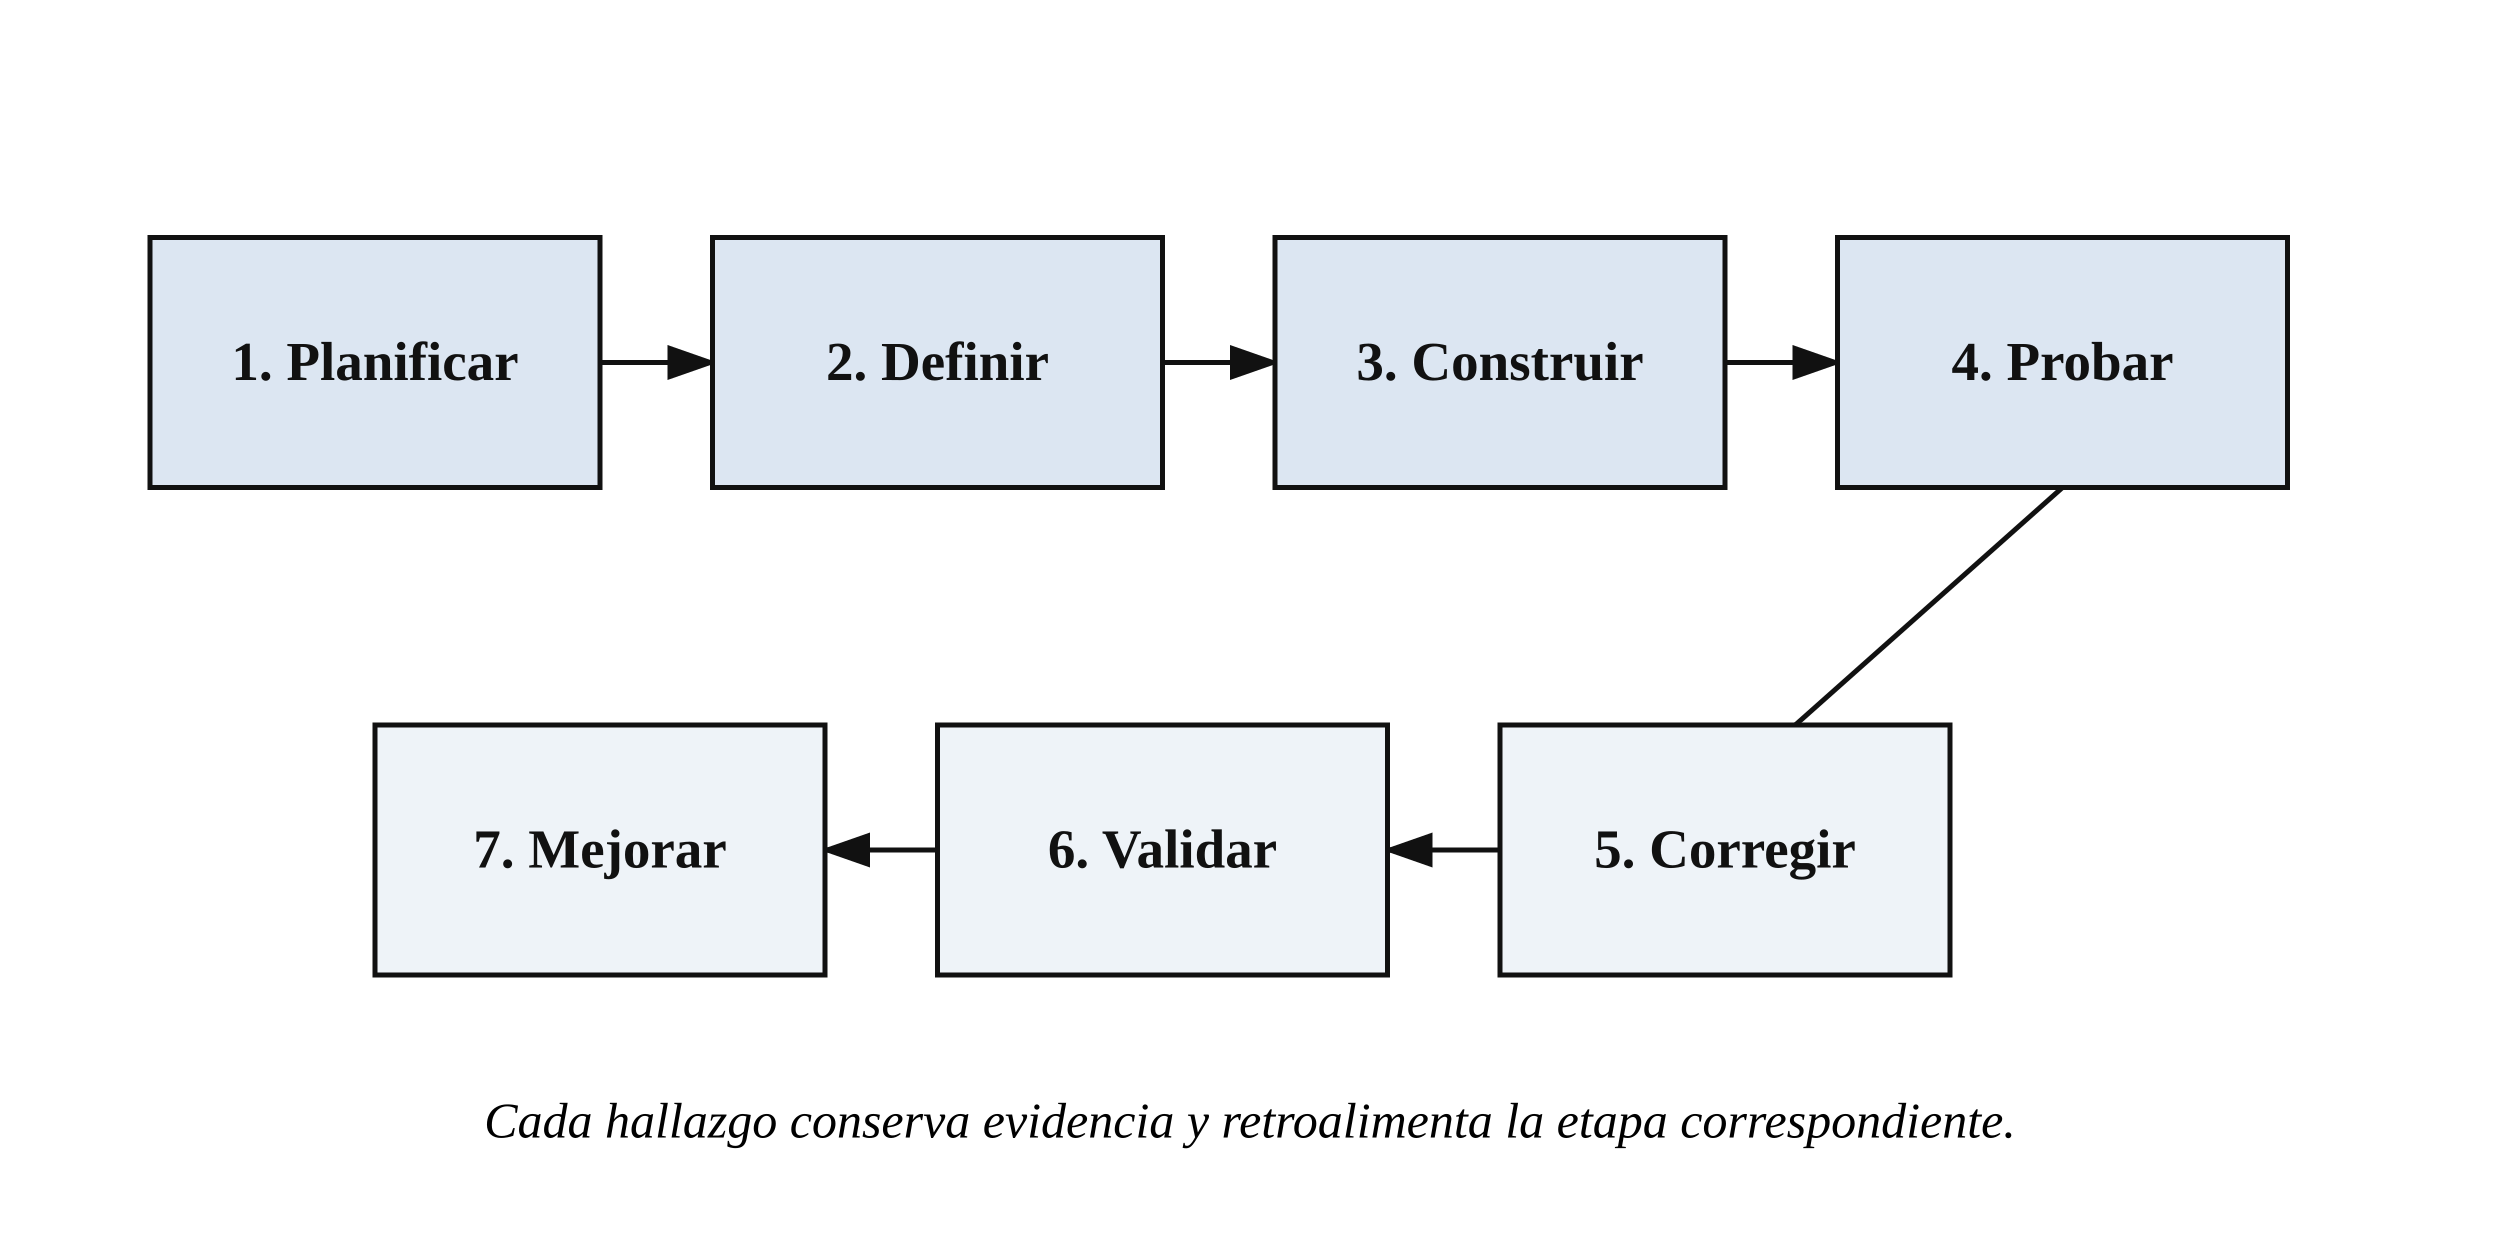
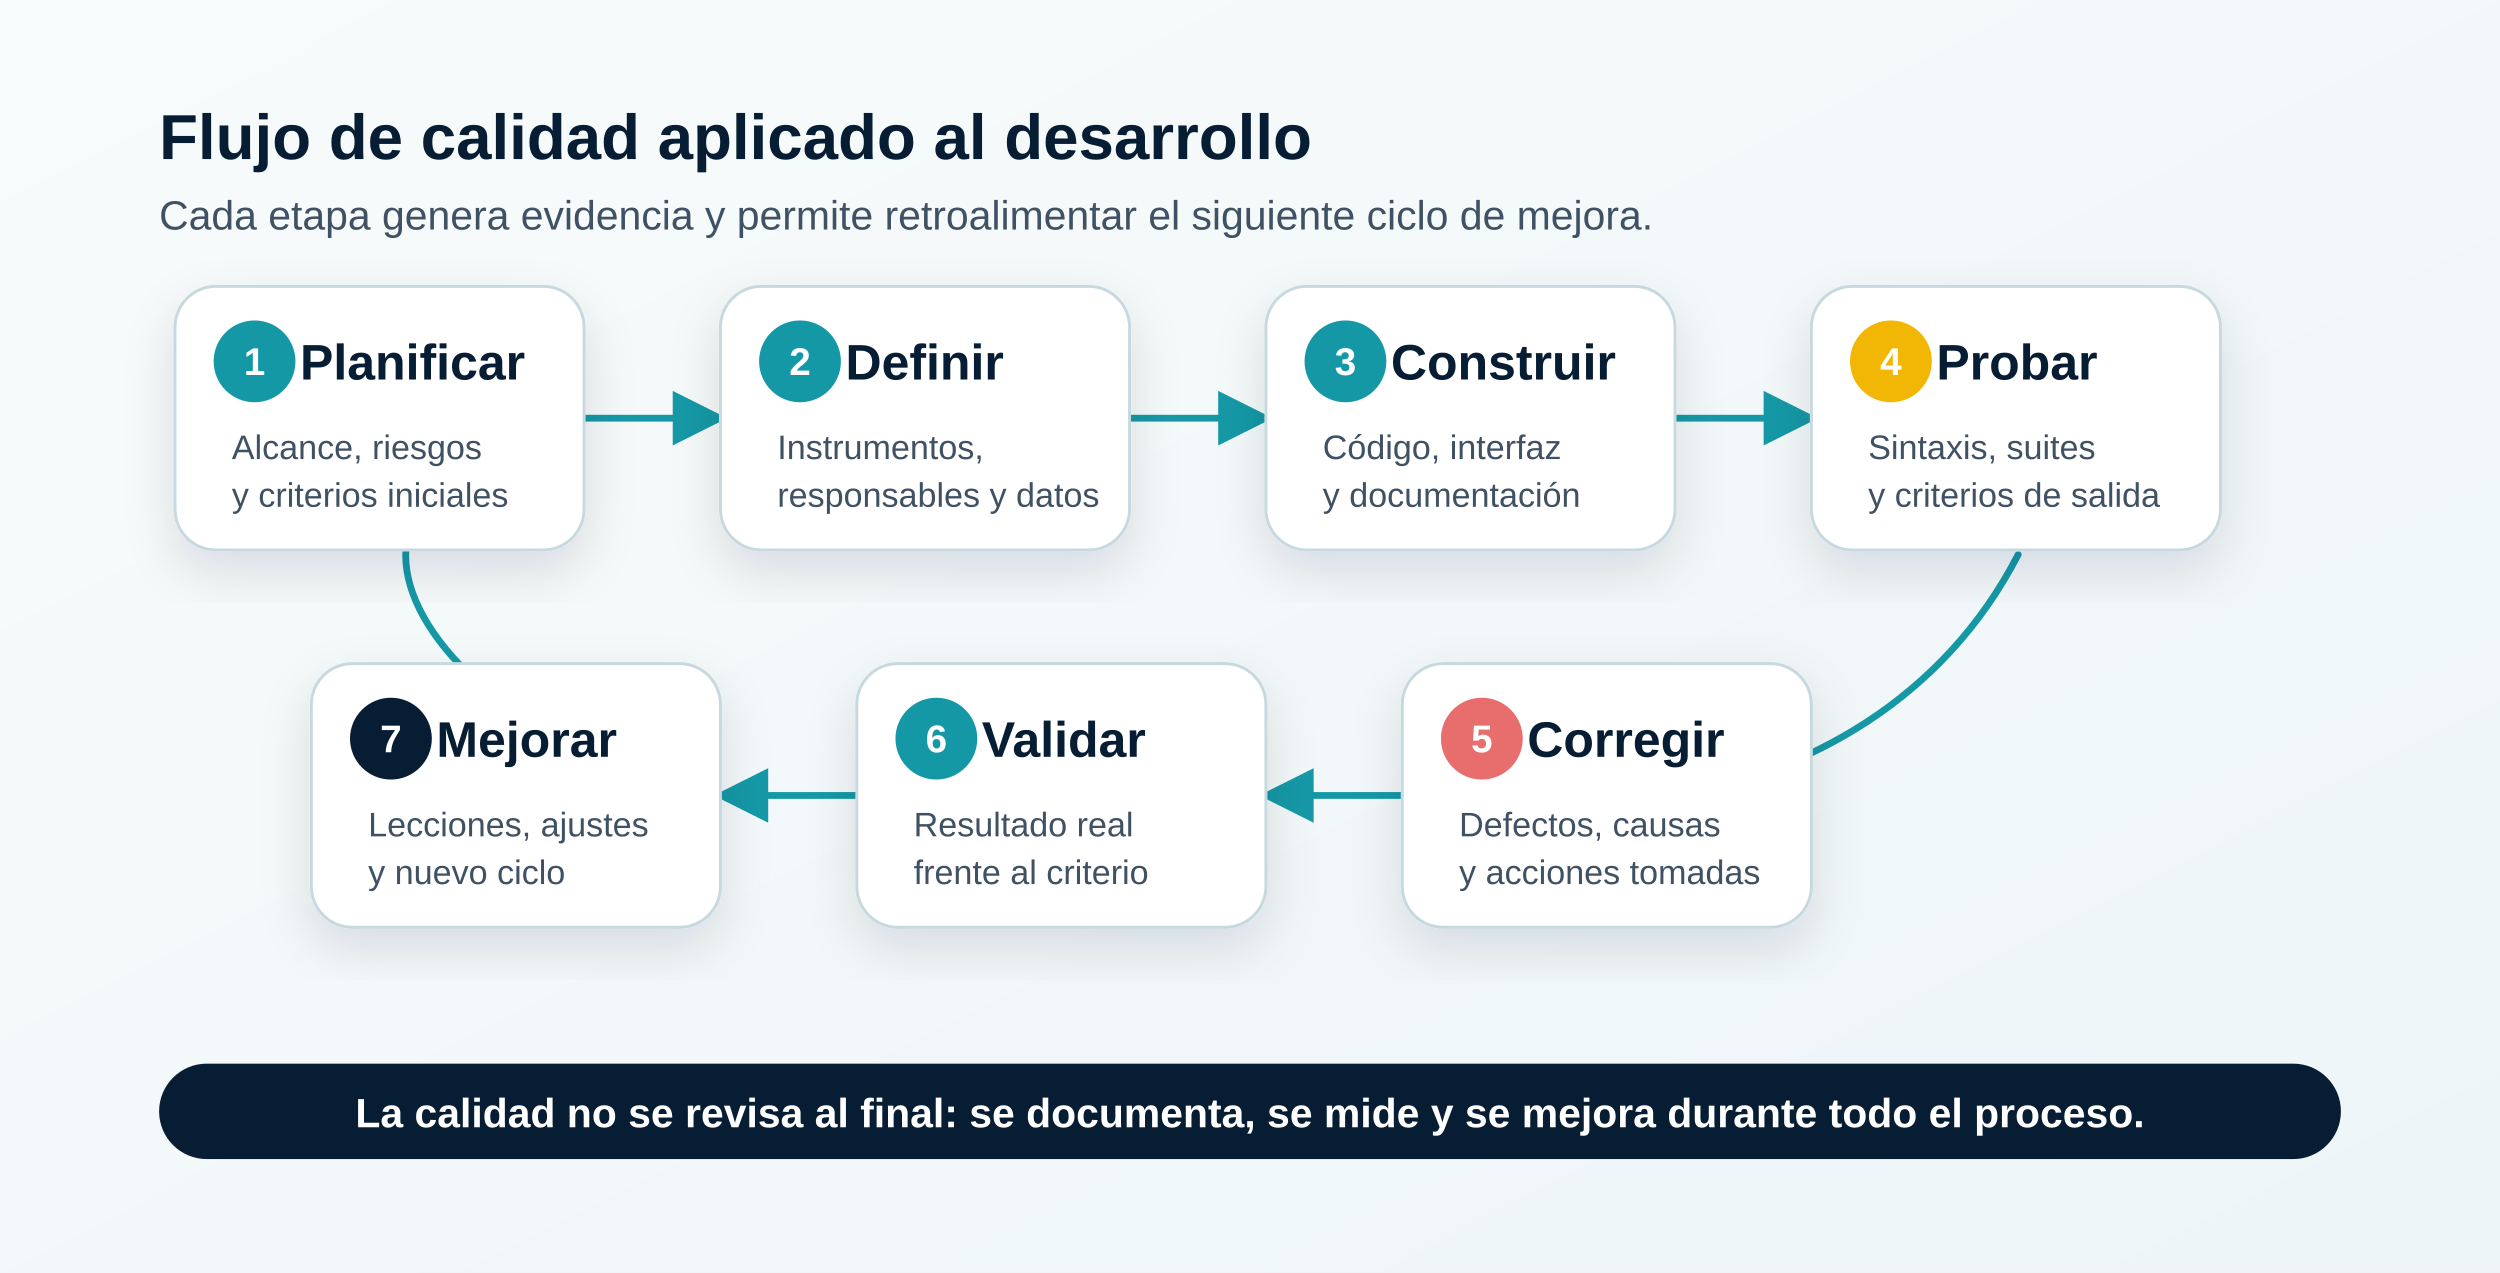
- <svg xmlns="http://www.w3.org/2000/svg" viewBox="0 0 1000 500" role="img" aria-labelledby="title desc">
+ <svg xmlns="http://www.w3.org/2000/svg" viewBox="0 0 1100 560" role="img" aria-labelledby="title desc">
  <defs>
-     <marker id="arrow" markerWidth="10" markerHeight="7" refX="9" refY="3.5" orient="auto">
-       <path d="M0,0 L10,3.5 L0,7 Z" fill="#111111" />
+     <linearGradient id="bg" x1="0" y1="0" x2="1" y2="1">
+       <stop offset="0" stop-color="#f8fbfb" />
+       <stop offset="1" stop-color="#edf5f8" />
+     </linearGradient>
+     <filter id="shadow" x="-20%" y="-20%" width="140%" height="140%">
+       <feDropShadow dx="0" dy="9" stdDeviation="11" flood-color="#071d33" flood-opacity="0.12" />
+     </filter>
+     <marker id="arrow" markerWidth="12" markerHeight="12" refX="9" refY="6" orient="auto">
+       <path d="M2 2 L10 6 L2 10 Z" fill="#1598a6" />
    </marker>
+     <style>
+       .title { font: 700 28px Arial, sans-serif; fill: #071d33; }
+       .note { font: 400 18px Arial, sans-serif; fill: #405164; }
+       .num { font: 800 17px Arial, sans-serif; fill: #ffffff; }
+       .step { font: 700 22px Arial, sans-serif; fill: #071d33; }
+       .desc { font: 400 15px Arial, sans-serif; fill: #405164; }
+       .card { fill: #ffffff; stroke: #c7d9df; stroke-width: 1.3; rx: 18; filter: url(#shadow); }
+       .arrow { fill: none; stroke: #1598a6; stroke-width: 3; stroke-linecap: round; marker-end: url(#arrow); }
+     </style>
  </defs>
-   <rect width="1000" height="500" fill="#ffffff" />
-   <g fill="none" stroke="#111111" stroke-width="2" marker-end="url(#arrow)">
-     <path d="M240 145 H285" />
-     <path d="M465 145 H510" />
-     <path d="M690 145 H735" />
-     <path d="M825 195 L690 315" />
-     <path d="M600 340 H555" />
-     <path d="M375 340 H330" />
+   <rect width="1100" height="560" fill="url(#bg)" />
+   <text x="70" y="70" class="title">Flujo de calidad aplicado al desarrollo</text>
+   <text x="70" y="101" class="note">Cada etapa genera evidencia y permite retroalimentar el siguiente ciclo de mejora.</text>
+   <path class="arrow" d="M257 184 H317" />
+   <path class="arrow" d="M497 184 H557" />
+   <path class="arrow" d="M737 184 H797" />
+   <path class="arrow" d="M888 244 C855 308 795 340 738 350" />
+   <path class="arrow" d="M617 350 H557" />
+   <path class="arrow" d="M377 350 H317" />
+   <path class="arrow" d="M210 300 C168 262 168 221 210 206" />
+   <g>
+     <rect class="card" x="77" y="126" width="180" height="116" />
+     <circle cx="112" cy="159" r="18" fill="#1598a6" />
+     <text x="112" y="165" text-anchor="middle" class="num">1</text>
+     <text x="132" y="167" class="step">Planificar</text>
+     <text x="102" y="202" class="desc">Alcance, riesgos</text>
+     <text x="102" y="223" class="desc">y criterios iniciales</text>
+     <rect class="card" x="317" y="126" width="180" height="116" />
+     <circle cx="352" cy="159" r="18" fill="#1598a6" />
+     <text x="352" y="165" text-anchor="middle" class="num">2</text>
+     <text x="372" y="167" class="step">Definir</text>
+     <text x="342" y="202" class="desc">Instrumentos,</text>
+     <text x="342" y="223" class="desc">responsables y datos</text>
+     <rect class="card" x="557" y="126" width="180" height="116" />
+     <circle cx="592" cy="159" r="18" fill="#1598a6" />
+     <text x="592" y="165" text-anchor="middle" class="num">3</text>
+     <text x="612" y="167" class="step">Construir</text>
+     <text x="582" y="202" class="desc">Código, interfaz</text>
+     <text x="582" y="223" class="desc">y documentación</text>
+     <rect class="card" x="797" y="126" width="180" height="116" />
+     <circle cx="832" cy="159" r="18" fill="#f2b705" />
+     <text x="832" y="165" text-anchor="middle" class="num">4</text>
+     <text x="852" y="167" class="step">Probar</text>
+     <text x="822" y="202" class="desc">Sintaxis, suites</text>
+     <text x="822" y="223" class="desc">y criterios de salida</text>
+     <rect class="card" x="617" y="292" width="180" height="116" />
+     <circle cx="652" cy="325" r="18" fill="#e86d6d" />
+     <text x="652" y="331" text-anchor="middle" class="num">5</text>
+     <text x="672" y="333" class="step">Corregir</text>
+     <text x="642" y="368" class="desc">Defectos, causas</text>
+     <text x="642" y="389" class="desc">y acciones tomadas</text>
+     <rect class="card" x="377" y="292" width="180" height="116" />
+     <circle cx="412" cy="325" r="18" fill="#1598a6" />
+     <text x="412" y="331" text-anchor="middle" class="num">6</text>
+     <text x="432" y="333" class="step">Validar</text>
+     <text x="402" y="368" class="desc">Resultado real</text>
+     <text x="402" y="389" class="desc">frente al criterio</text>
+     <rect class="card" x="137" y="292" width="180" height="116" />
+     <circle cx="172" cy="325" r="18" fill="#071d33" />
+     <text x="172" y="331" text-anchor="middle" class="num">7</text>
+     <text x="192" y="333" class="step">Mejorar</text>
+     <text x="162" y="368" class="desc">Lecciones, ajustes</text>
+     <text x="162" y="389" class="desc">y nuevo ciclo</text>
  </g>
-   <g font-family="Georgia, 'Times New Roman', serif" text-anchor="middle" fill="#111111" font-size="22" font-weight="700">
-     <g fill="#dce6f2" stroke="#111111" stroke-width="2">
-       <rect x="60" y="95" width="180" height="100" />
-       <rect x="285" y="95" width="180" height="100" />
-       <rect x="510" y="95" width="180" height="100" />
-       <rect x="735" y="95" width="180" height="100" />
-     </g>
-     <g fill="#eef3f8" stroke="#111111" stroke-width="2">
-       <rect x="600" y="290" width="180" height="100" />
-       <rect x="375" y="290" width="180" height="100" />
-       <rect x="150" y="290" width="180" height="100" />
-     </g>
-     <text x="150" y="152">1. Planificar</text>
-     <text x="375" y="152">2. Definir</text>
-     <text x="600" y="152">3. Construir</text>
-     <text x="825" y="152">4. Probar</text>
-     <text x="690" y="347">5. Corregir</text>
-     <text x="465" y="347">6. Validar</text>
-     <text x="240" y="347">7. Mejorar</text>
-   </g>
-   <text x="500" y="455" text-anchor="middle" font-family="Georgia, 'Times New Roman', serif" font-size="20" font-style="italic">Cada hallazgo conserva evidencia y retroalimenta la etapa correspondiente.</text>
+   <rect x="70" y="468" width="960" height="42" rx="21" fill="#071d33" />
+   <text x="550" y="496" text-anchor="middle" font-family="Arial, sans-serif" font-size="18" font-weight="700" fill="#ffffff">La calidad no se revisa al final: se documenta, se mide y se mejora durante todo el proceso.</text>
</svg>
